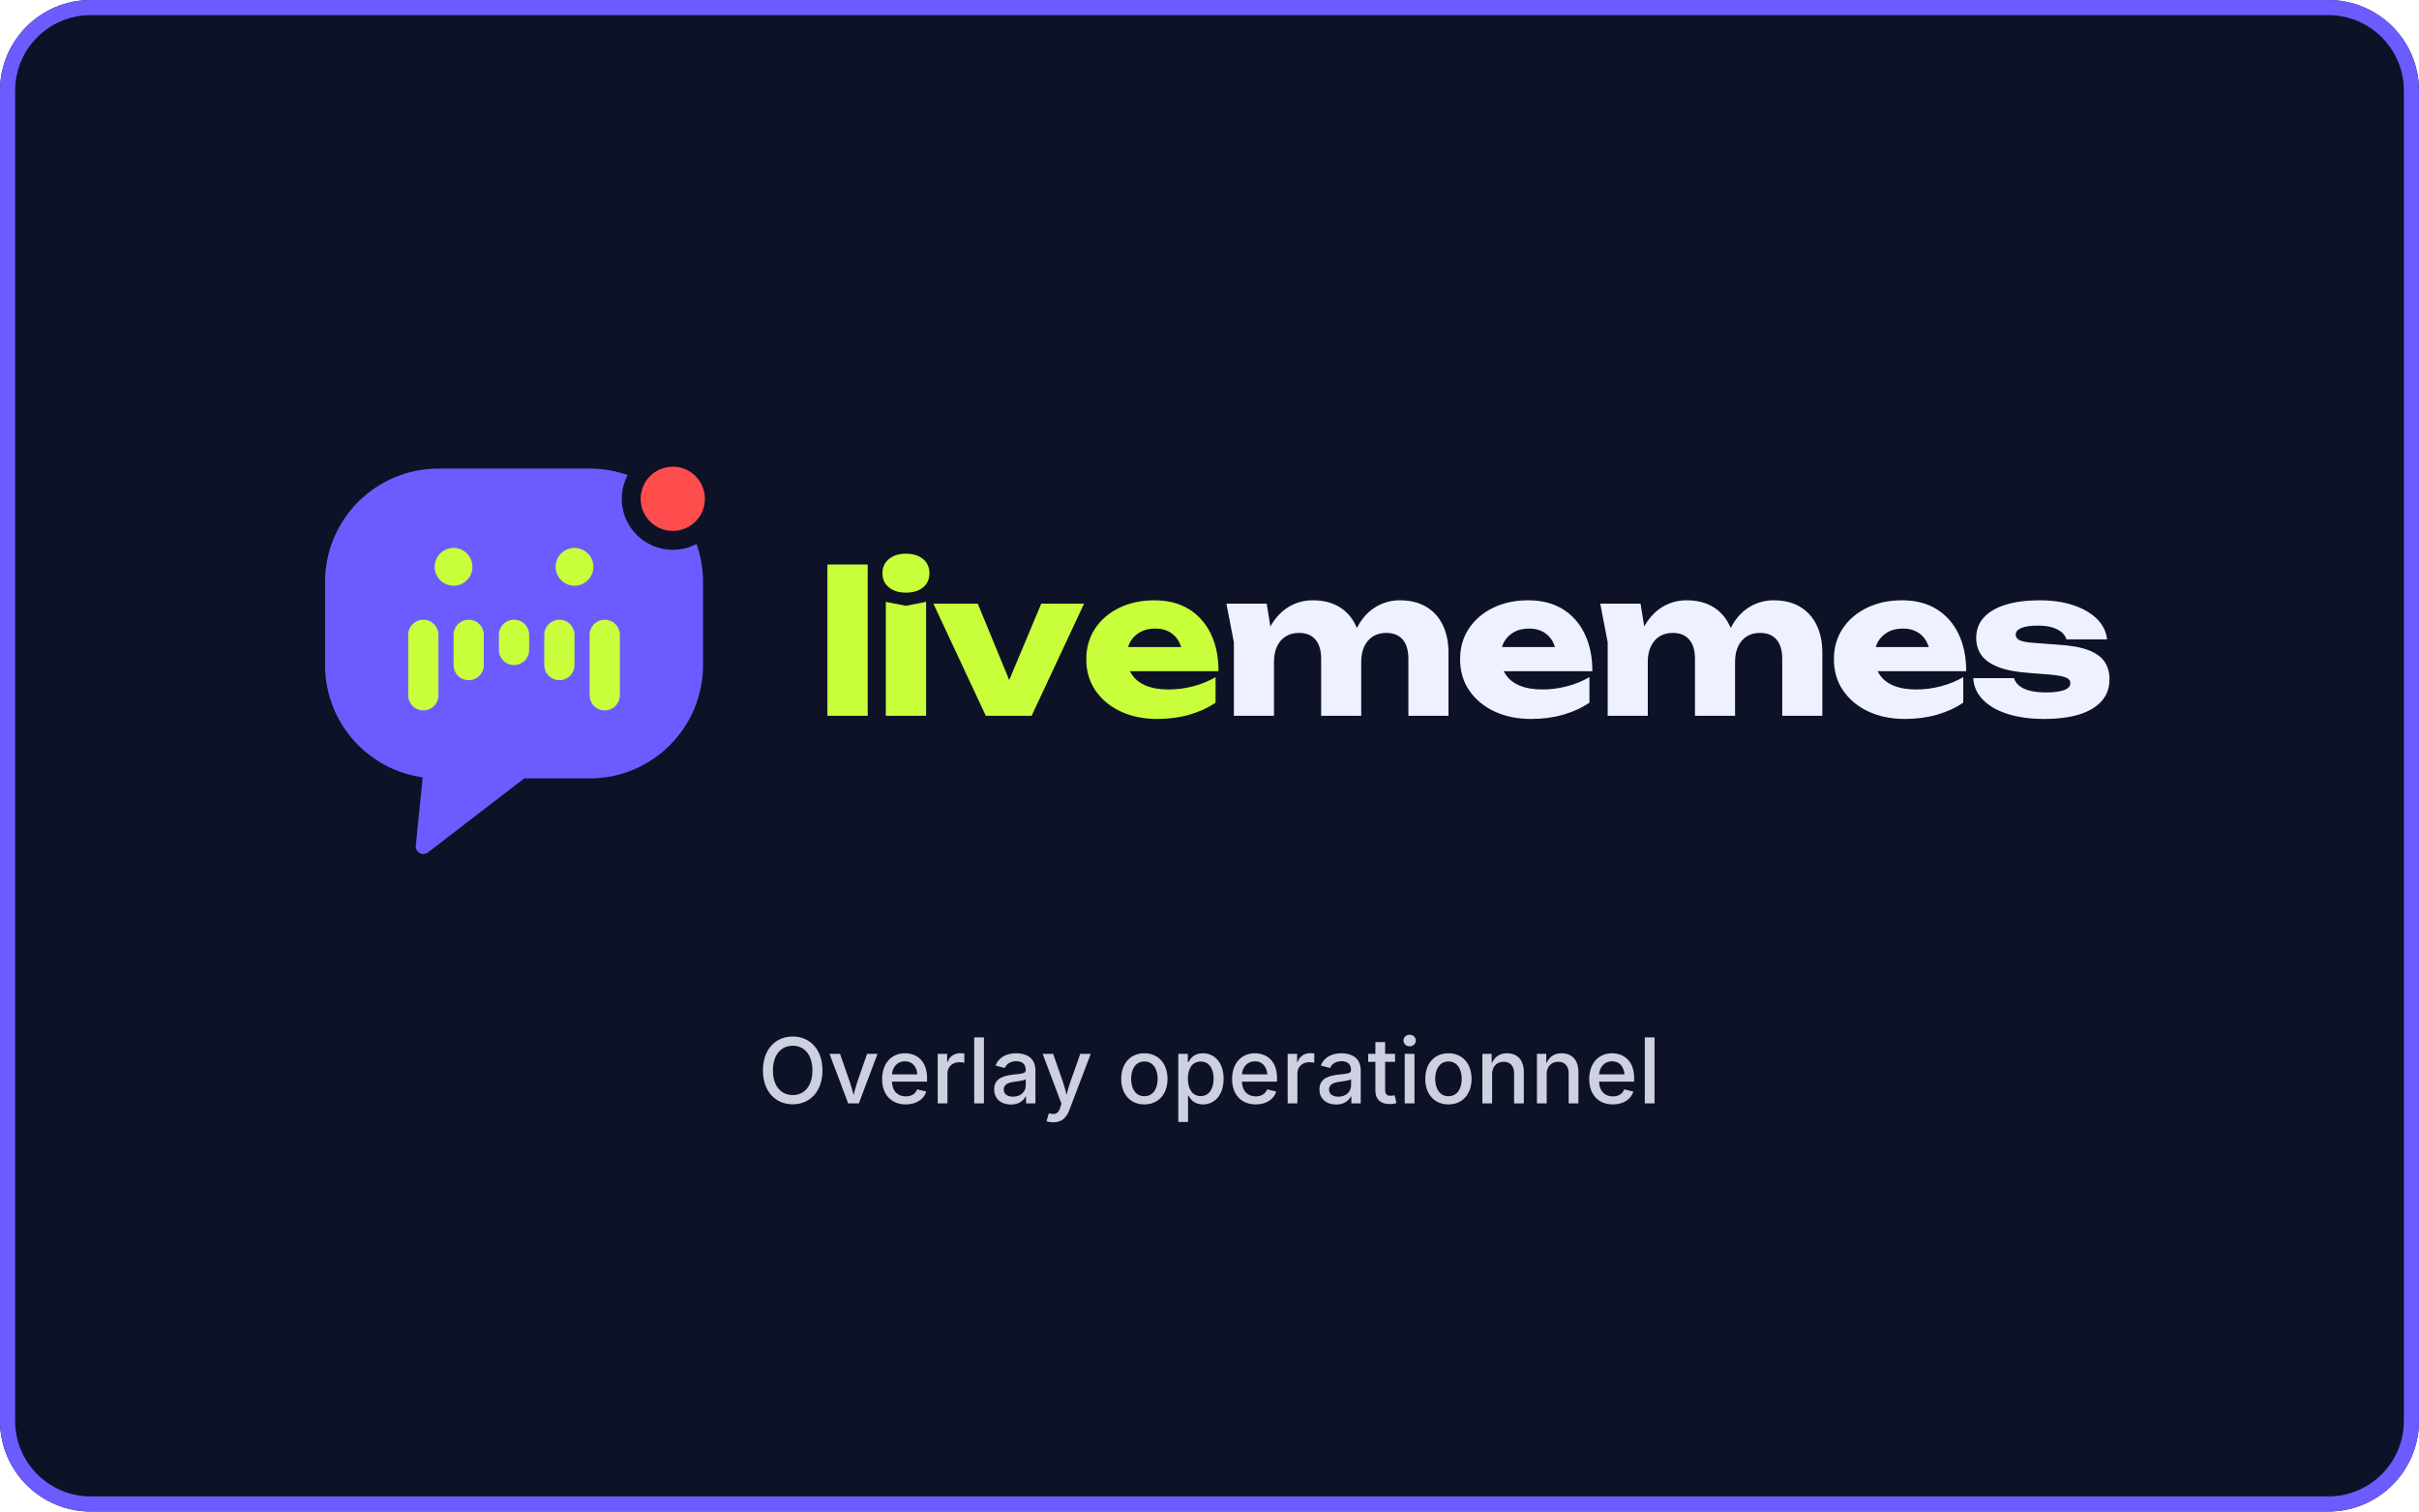
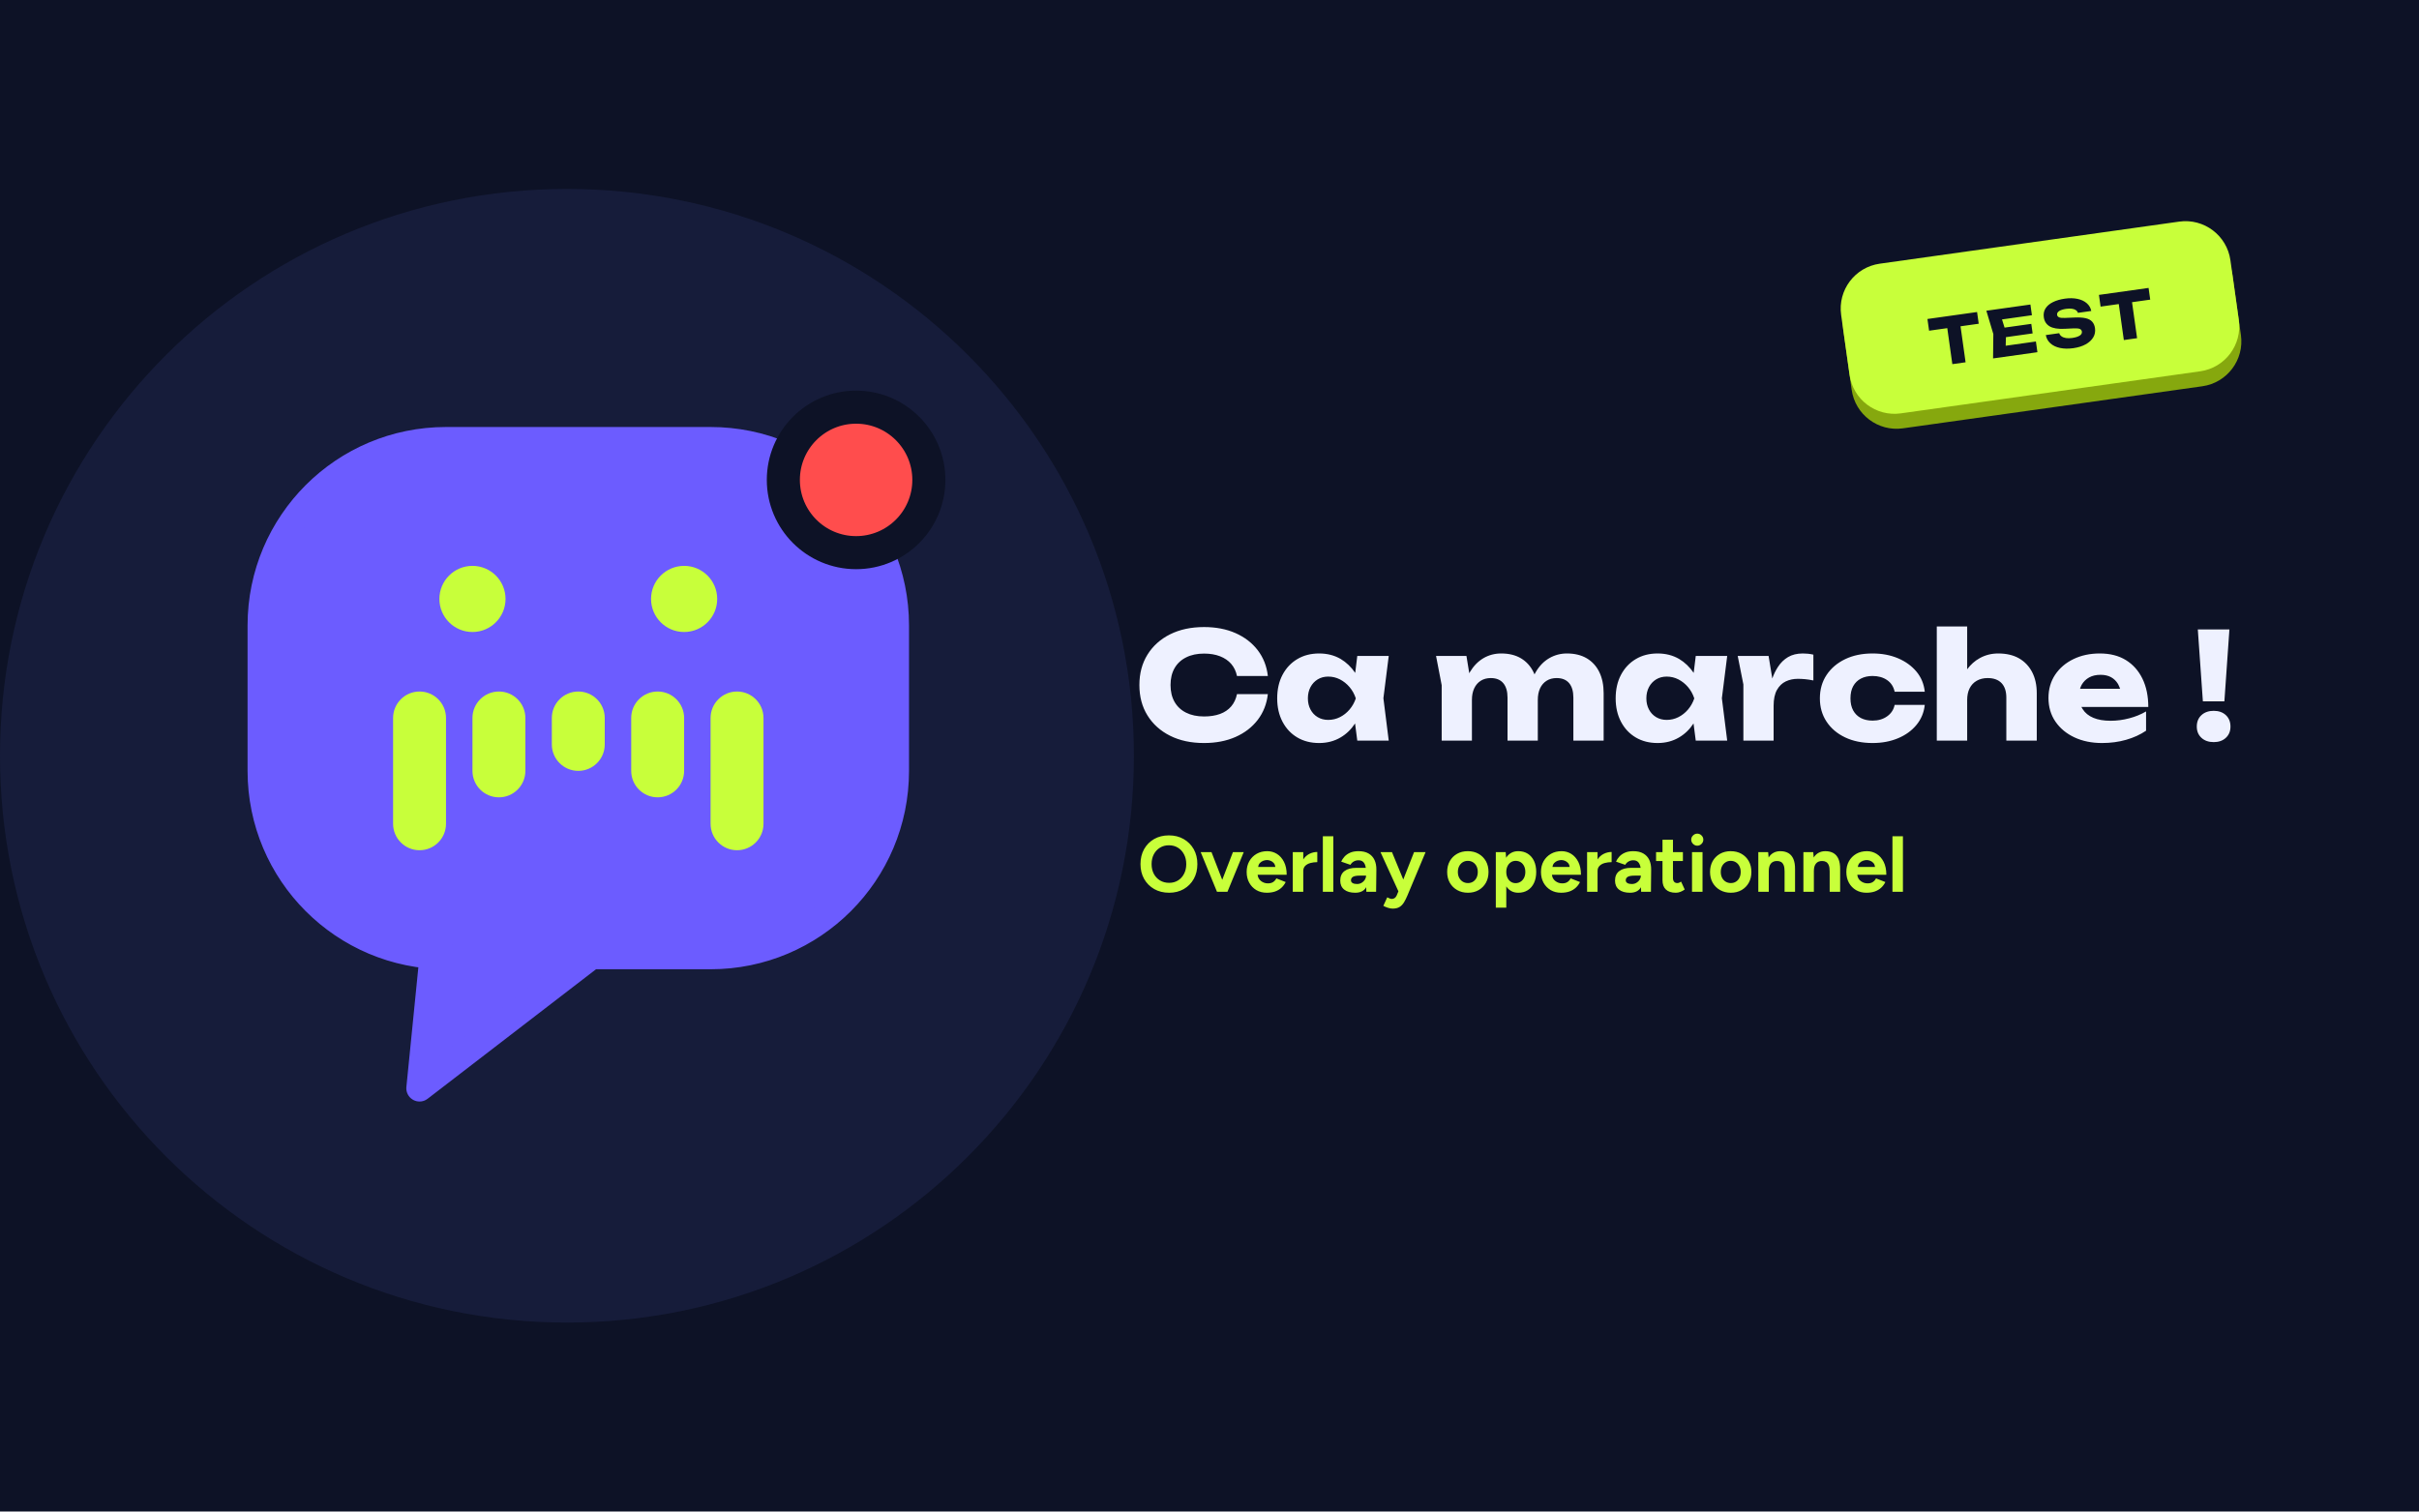
- <svg xmlns="http://www.w3.org/2000/svg" width="640" height="400" viewBox="0 0 640 400" role="img" aria-label="Apercu LiveMemes">
-   <rect width="640" height="400" rx="24" fill="#0D1226" />
-   <rect x="2" y="2" width="636" height="396" rx="22" fill="none" stroke="#6C5CFF" stroke-width="4" />
-   <g transform="translate(76 112)">
+ <svg xmlns="http://www.w3.org/2000/svg" width="640" height="400" viewBox="0 0 640 400" role="img" aria-label="Apercu LiveMemes : ca marche !">
+   <rect width="640" height="400" fill="#0D1226" />
+   <circle cx="150" cy="200" r="150" fill="#161C3A" />
+   <g transform="translate(48 92) scale(1.75)">
    <path d="M40 14 H80 A28 28 0 0 1 108 42 V64 A28 28 0 0 1 80 92 H62 L36 112 L38 92 H40 A28 28 0 0 1 12 64 V42 A28 28 0 0 1 40 14 Z" fill="#6C5CFF" stroke="#6C5CFF" stroke-width="4" stroke-linejoin="round" />
    <circle cx="44" cy="38" r="5" fill="#C8FF3A" />
    <circle cx="76" cy="38" r="5" fill="#C8FF3A" />
-     <path d="M36 56V72M48 56V64M60 56V60M72 56V64M84 56V72" fill="none" stroke="#C8FF3A" stroke-width="8" stroke-linecap="round" />
+     <rect x="32" y="52" width="8" height="24" rx="4" fill="#C8FF3A">
+       <animate attributeName="height" values="12;24;12" dur="1.1s" begin="0s" repeatCount="indefinite" calcMode="spline" keySplines="0.45 0 0.55 1;0.45 0 0.55 1" />
+     </rect>
+     <rect x="44" y="52" width="8" height="16" rx="4" fill="#C8FF3A">
+       <animate attributeName="height" values="8;16;8" dur="1.1s" begin="-0.35s" repeatCount="indefinite" calcMode="spline" keySplines="0.45 0 0.55 1;0.45 0 0.55 1" />
+     </rect>
+     <rect x="56" y="52" width="8" height="12" rx="4" fill="#C8FF3A">
+       <animate attributeName="height" values="6;12;6" dur="1.1s" begin="-0.7s" repeatCount="indefinite" calcMode="spline" keySplines="0.45 0 0.55 1;0.45 0 0.55 1" />
+     </rect>
+     <rect x="68" y="52" width="8" height="16" rx="4" fill="#C8FF3A">
+       <animate attributeName="height" values="8;16;8" dur="1.1s" begin="-0.2s" repeatCount="indefinite" calcMode="spline" keySplines="0.45 0 0.55 1;0.45 0 0.55 1" />
+     </rect>
+     <rect x="80" y="52" width="8" height="24" rx="4" fill="#C8FF3A">
+       <animate attributeName="height" values="12;24;12" dur="1.1s" begin="-0.55s" repeatCount="indefinite" calcMode="spline" keySplines="0.45 0 0.55 1;0.45 0 0.55 1" />
+     </rect>
    <circle cx="102" cy="20" r="11" fill="#FF4D4D" stroke="#0D1226" stroke-width="5" />
-     <path d="M142.91 37.39H153.57V77.43H142.91Z M158.36 47.27 163.71 48.31 169.02 47.27V77.43H158.36ZM163.66 44.83Q160.9 44.83 159.19 43.45Q157.47 42.07 157.47 39.68Q157.47 37.34 159.19 35.94Q160.9 34.53 163.66 34.53Q166.52 34.53 168.21 35.94Q169.9 37.34 169.9 39.68Q169.9 42.07 168.21 43.45Q166.52 44.83 163.66 44.83Z M191.01 67.97 199.49 47.74H210.82L196.94 77.43H184.82L170.94 47.74H182.69Z M230.17 78.26Q224.76 78.26 220.52 76.29Q216.28 74.31 213.84 70.75Q211.4 67.19 211.4 62.46Q211.4 57.83 213.74 54.32Q216.08 50.81 220.16 48.83Q224.24 46.86 229.39 46.86Q234.74 46.86 238.51 49.17Q242.28 51.48 244.34 55.7Q246.39 59.91 246.39 65.63H222.94Q223.15 66.04 223.41 66.41Q224.66 68.38 227.13 69.42Q229.6 70.46 233.18 70.46Q236.46 70.46 239.71 69.61Q242.96 68.75 245.61 67.19V73.95Q242.54 76.03 238.62 77.15Q234.69 78.26 230.17 78.26ZM222.47 59.23H236.51Q236.2 58.35 235.78 57.57Q234.85 56.01 233.31 55.18Q231.78 54.34 229.65 54.34Q227.31 54.34 225.64 55.28Q223.98 56.22 223.04 57.83Q222.68 58.5 222.47 59.23Z" fill="#C8FF3A" />
-     <path d="M248.47 47.74H259.13L260.12 53.82Q260.22 53.62 260.33 53.41Q262.25 50.18 265.09 48.52Q267.92 46.86 271.3 46.86Q275.41 46.86 278.27 48.57Q281.13 50.29 282.64 53.41Q282.84 53.77 283 54.19Q283.16 53.82 283.42 53.41Q285.29 50.18 288.15 48.52Q291.01 46.86 294.34 46.86Q298.44 46.86 301.33 48.57Q304.22 50.29 305.72 53.41Q307.23 56.53 307.23 60.79V77.43H296.62V62.35Q296.62 59.02 295.12 57.26Q293.61 55.49 290.75 55.49Q288.72 55.49 287.24 56.42Q285.76 57.36 284.95 59.08Q284.14 60.79 284.14 63.13V77.43H273.54V62.35Q273.54 59.02 272.03 57.26Q270.52 55.49 267.66 55.49Q265.63 55.49 264.15 56.42Q262.67 57.36 261.86 59.08Q261.06 60.79 261.06 63.13V77.43H250.45V57.98Z M329.07 78.26Q323.66 78.26 319.43 76.29Q315.19 74.31 312.74 70.75Q310.3 67.19 310.3 62.46Q310.3 57.83 312.64 54.32Q314.98 50.81 319.06 48.83Q323.14 46.86 328.29 46.86Q333.65 46.86 337.42 49.17Q341.19 51.48 343.24 55.7Q345.3 59.91 345.3 65.63H321.84Q322.05 66.04 322.31 66.41Q323.56 68.38 326.03 69.42Q328.5 70.46 332.09 70.46Q335.36 70.46 338.61 69.61Q341.86 68.75 344.52 67.19V73.95Q341.45 76.03 337.52 77.15Q333.6 78.26 329.07 78.26ZM321.38 59.23H335.42Q335.1 58.35 334.69 57.57Q333.75 56.01 332.22 55.18Q330.68 54.34 328.55 54.34Q326.21 54.34 324.55 55.28Q322.88 56.22 321.95 57.83Q321.58 58.5 321.38 59.23Z M347.38 47.74H358.04L359.02 53.82Q359.13 53.62 359.23 53.41Q361.16 50.18 363.99 48.52Q366.82 46.86 370.2 46.86Q374.31 46.86 377.17 48.57Q380.03 50.29 381.54 53.41Q381.75 53.77 381.9 54.19Q382.06 53.82 382.32 53.41Q384.19 50.18 387.05 48.52Q389.91 46.86 393.24 46.86Q397.35 46.86 400.23 48.57Q403.12 50.29 404.63 53.41Q406.14 56.53 406.14 60.79V77.43H395.53V62.35Q395.53 59.02 394.02 57.26Q392.51 55.49 389.65 55.49Q387.62 55.49 386.14 56.42Q384.66 57.36 383.85 59.08Q383.05 60.79 383.05 63.13V77.43H372.44V62.35Q372.44 59.02 370.93 57.26Q369.42 55.49 366.56 55.49Q364.54 55.49 363.05 56.42Q361.57 57.36 360.77 59.08Q359.96 60.79 359.96 63.13V77.43H349.35V57.98Z M427.98 78.26Q422.57 78.26 418.33 76.29Q414.09 74.31 411.65 70.75Q409.2 67.19 409.2 62.46Q409.2 57.83 411.54 54.32Q413.88 50.81 417.97 48.83Q422.05 46.86 427.2 46.86Q432.55 46.86 436.32 49.17Q440.09 51.48 442.15 55.7Q444.2 59.91 444.2 65.63H420.75Q420.96 66.04 421.22 66.41Q422.46 68.38 424.93 69.42Q427.4 70.46 430.99 70.46Q434.27 70.46 437.52 69.61Q440.77 68.75 443.42 67.19V73.95Q440.35 76.03 436.43 77.15Q432.5 78.26 427.98 78.26ZM420.28 59.23H434.32Q434.01 58.35 433.59 57.57Q432.66 56.01 431.12 55.18Q429.59 54.34 427.46 54.34Q425.12 54.34 423.45 55.28Q421.79 56.22 420.85 57.83Q420.49 58.5 420.28 59.23Z M482.11 67.76Q482.11 71.19 480.03 73.53Q477.95 75.87 474.1 77.07Q470.25 78.26 464.84 78.26Q459.28 78.26 455.09 76.91Q450.91 75.56 448.57 73.12Q446.23 70.67 446.07 67.45H456.84Q457.2 68.64 458.27 69.5Q459.33 70.36 461.1 70.8Q462.87 71.24 465.31 71.24Q468.48 71.24 470.12 70.62Q471.76 70 471.76 68.75Q471.76 67.76 470.51 67.27Q469.26 66.77 466.25 66.51L461 66.1Q455.74 65.73 452.65 64.51Q449.56 63.29 448.2 61.34Q446.85 59.39 446.85 56.89Q446.85 53.51 448.96 51.3Q451.06 49.09 454.83 47.97Q458.6 46.86 463.65 46.86Q468.64 46.86 472.54 48.16Q476.44 49.46 478.78 51.77Q481.12 54.08 481.48 57.2H470.72Q470.46 56.22 469.58 55.41Q468.69 54.6 467.13 54.08Q465.57 53.56 463.13 53.56Q460.27 53.56 458.79 54.19Q457.3 54.81 457.3 55.96Q457.3 56.84 458.21 57.36Q459.12 57.88 461.62 58.09L468.54 58.61Q473.68 58.92 476.65 60.09Q479.61 61.26 480.86 63.18Q482.11 65.11 482.11 67.76Z" fill="#EEF1FF" />
  </g>
-   <text x="320" y="292" fill="#EEF1FF" opacity="0.85" font-family="system-ui, -apple-system, 'Segoe UI', sans-serif" font-size="24" font-weight="500" text-anchor="middle">Overlay operationnel</text>
+   <path d="M327.27 183.68L335.44 183.68Q335.00 187.56 332.77 190.49Q330.53 193.41 326.90 195.02Q323.27 196.63 318.56 196.63L318.56 196.63Q313.42 196.63 309.58 194.71Q305.73 192.78 303.59 189.33Q301.45 185.88 301.45 181.28L301.45 181.28Q301.45 176.69 303.59 173.24Q305.73 169.79 309.58 167.86Q313.42 165.94 318.56 165.94L318.56 165.94Q323.27 165.94 326.90 167.55Q330.53 169.16 332.77 172.08Q335.00 175.01 335.44 178.89L335.44 178.89L327.27 178.89Q326.88 177.01 325.74 175.69Q324.60 174.38 322.78 173.67Q320.96 172.96 318.56 172.96L318.56 172.96Q315.81 172.96 313.81 173.97Q311.81 174.97 310.75 176.83Q309.69 178.69 309.69 181.28L309.69 181.28Q309.69 183.87 310.75 185.74Q311.81 187.60 313.81 188.60Q315.81 189.60 318.56 189.60L318.56 189.60Q320.96 189.60 322.78 188.94Q324.60 188.27 325.74 186.94Q326.88 185.60 327.27 183.68L327.27 183.68ZM367.42 196L359.10 196L358.51 191.45Q356.98 193.80 354.70 195.14L354.70 195.14Q352.19 196.63 349.01 196.63L349.01 196.63Q345.72 196.63 343.23 195.16Q340.73 193.68 339.32 191.00Q337.91 188.31 337.91 184.82L337.91 184.82Q337.91 181.24 339.32 178.58Q340.73 175.91 343.23 174.42Q345.72 172.93 349.01 172.93L349.01 172.93Q352.19 172.93 354.70 174.38L354.70 174.38Q356.98 175.75 358.55 178.07L358.55 178.07L359.10 173.59L367.42 173.59L366.01 184.78L367.42 196ZM346.03 184.82L346.03 184.82Q346.03 186.46 346.72 187.76Q347.40 189.05 348.62 189.78Q349.84 190.51 351.41 190.51L351.41 190.51Q353.06 190.51 354.51 189.78Q355.96 189.05 357.06 187.76Q358.16 186.46 358.71 184.82L358.71 184.82Q358.16 183.13 357.06 181.83Q355.96 180.54 354.51 179.79Q353.06 179.05 351.41 179.05L351.41 179.05Q349.84 179.05 348.62 179.79Q347.40 180.54 346.72 181.83Q346.03 183.13 346.03 184.82ZM381.43 181.32L379.94 173.59L387.98 173.59L388.73 178.18Q388.80 178.03 388.88 177.87L388.88 177.87Q390.34 175.44 392.47 174.18Q394.61 172.93 397.16 172.93L397.16 172.93Q400.26 172.93 402.42 174.22Q404.58 175.52 405.72 177.87L405.72 177.87Q405.88 178.14 405.99 178.46L405.99 178.46Q406.11 178.18 406.31 177.87L406.31 177.87Q407.72 175.44 409.88 174.18Q412.04 172.93 414.55 172.93L414.55 172.93Q417.65 172.93 419.83 174.22Q422.00 175.52 423.14 177.87Q424.28 180.22 424.28 183.44L424.28 183.44L424.28 196L416.27 196L416.27 184.62Q416.27 182.11 415.14 180.77Q414.00 179.44 411.84 179.44L411.84 179.44Q410.31 179.44 409.19 180.15Q408.07 180.85 407.46 182.15Q406.86 183.44 406.86 185.21L406.86 185.21L406.86 196L398.85 196L398.85 184.62Q398.85 182.11 397.71 180.77Q396.57 179.44 394.42 179.44L394.42 179.44Q392.89 179.44 391.77 180.15Q390.65 180.85 390.04 182.15Q389.43 183.44 389.43 185.21L389.43 185.21L389.43 196L381.43 196L381.43 181.32ZM456.97 196L448.65 196L448.06 191.45Q446.53 193.80 444.25 195.14L444.25 195.14Q441.74 196.63 438.56 196.63L438.56 196.63Q435.27 196.63 432.78 195.16Q430.28 193.68 428.87 191.00Q427.46 188.31 427.46 184.82L427.46 184.82Q427.46 181.24 428.87 178.58Q430.28 175.91 432.78 174.42Q435.27 172.93 438.56 172.93L438.56 172.93Q441.74 172.93 444.25 174.38L444.25 174.38Q446.53 175.75 448.10 178.07L448.10 178.07L448.65 173.59L456.97 173.59L455.56 184.78L456.97 196ZM435.58 184.82L435.58 184.82Q435.58 186.46 436.27 187.76Q436.95 189.05 438.17 189.78Q439.39 190.51 440.96 190.51L440.96 190.51Q442.61 190.51 444.06 189.78Q445.51 189.05 446.61 187.76Q447.71 186.46 448.26 184.82L448.26 184.82Q447.71 183.13 446.61 181.83Q445.51 180.54 444.06 179.79Q442.61 179.05 440.96 179.05L440.96 179.05Q439.39 179.05 438.17 179.79Q436.95 180.54 436.27 181.83Q435.58 183.13 435.58 184.82ZM461.25 181.13L459.75 173.59L467.92 173.59L468.90 179.56Q469.49 177.87 470.39 176.50L470.39 176.50Q471.45 174.85 473.06 173.89Q474.67 172.93 476.98 172.93L476.98 172.93Q477.65 172.93 478.36 173.00Q479.06 173.08 479.77 173.24L479.77 173.24L479.77 180.07Q478.59 179.83 477.55 179.73Q476.51 179.64 475.65 179.64L475.65 179.64Q473.92 179.64 472.47 180.32Q471.02 181.01 470.13 182.58Q469.25 184.15 469.25 186.78L469.25 186.78L469.25 196L461.25 196L461.25 181.13ZM501.27 186.54L509.24 186.54Q508.92 189.56 507.04 191.84Q505.16 194.12 502.16 195.37Q499.15 196.63 495.43 196.63L495.43 196.63Q491.30 196.63 488.17 195.14Q485.03 193.65 483.26 190.98Q481.49 188.31 481.49 184.82L481.49 184.82Q481.49 181.28 483.26 178.62Q485.03 175.95 488.17 174.44Q491.30 172.93 495.43 172.93L495.43 172.93Q499.15 172.93 502.16 174.20Q505.16 175.48 507.04 177.73Q508.92 179.99 509.24 183.05L509.24 183.05L501.27 183.05Q500.84 181.05 499.27 179.97Q497.70 178.89 495.43 178.89L495.43 178.89Q493.66 178.89 492.34 179.58Q491.03 180.26 490.30 181.58Q489.58 182.89 489.58 184.82L489.58 184.82Q489.58 186.70 490.30 188.01Q491.03 189.33 492.34 190.02Q493.66 190.70 495.43 190.70L495.43 190.70Q497.70 190.70 499.29 189.56Q500.88 188.43 501.27 186.54L501.27 186.54ZM512.42 196L512.42 165.78L520.46 165.78L520.46 177.12Q521.84 175.24 523.76 174.18L523.76 174.18Q525.99 172.93 528.66 172.93L528.66 172.93Q531.92 172.93 534.18 174.22Q536.43 175.52 537.65 177.87Q538.87 180.22 538.87 183.44L538.87 183.44L538.87 196L530.82 196L530.82 184.62Q530.82 182.11 529.55 180.77Q528.27 179.44 525.88 179.44L525.88 179.44Q524.23 179.44 522.99 180.15Q521.76 180.85 521.11 182.15Q520.46 183.44 520.46 185.21L520.46 185.21L520.46 196L512.42 196ZM556.13 196.63L556.13 196.63Q552.05 196.63 548.85 195.14Q545.66 193.65 543.81 190.96Q541.97 188.27 541.97 184.70L541.97 184.70Q541.97 181.21 543.73 178.56Q545.50 175.91 548.58 174.42Q551.66 172.93 555.54 172.93L555.54 172.93Q559.59 172.93 562.43 174.67Q565.28 176.42 566.83 179.60Q568.38 182.78 568.38 187.09L568.38 187.09L550.68 187.09Q550.84 187.41 551.03 187.68L551.03 187.68Q551.97 189.17 553.84 189.96Q555.70 190.74 558.41 190.74L558.41 190.74Q560.88 190.74 563.33 190.09Q565.79 189.45 567.79 188.27L567.79 188.27L567.79 193.37Q565.47 194.94 562.51 195.78Q559.55 196.63 556.13 196.63ZM550.32 182.27L550.32 182.27L560.92 182.27Q560.68 181.60 560.37 181.01L560.37 181.01Q559.66 179.83 558.51 179.20Q557.35 178.58 555.74 178.58L555.74 178.58Q553.97 178.58 552.72 179.28Q551.46 179.99 550.76 181.21L550.76 181.21Q550.48 181.72 550.32 182.27ZM582.82 185.60L581.48 166.57L589.84 166.57L588.51 185.60L582.82 185.60ZM585.68 196.39L585.68 196.39Q583.68 196.39 582.44 195.25Q581.21 194.12 581.21 192.27L581.21 192.27Q581.21 190.39 582.44 189.25Q583.68 188.11 585.68 188.11L585.68 188.11Q587.68 188.11 588.90 189.25Q590.12 190.39 590.12 192.27L590.12 192.27Q590.12 194.12 588.90 195.25Q587.68 196.39 585.68 196.39Z" fill="#EEF1FF" />
+   <path d="M309.32 236.25L309.32 236.25Q307.09 236.25 305.38 235.28Q303.67 234.30 302.70 232.59Q301.74 230.88 301.74 228.67L301.74 228.67Q301.74 226.42 302.70 224.71Q303.67 223.00 305.36 222.03Q307.05 221.07 309.25 221.07L309.25 221.07Q311.48 221.07 313.17 222.05Q314.86 223.02 315.83 224.73Q316.79 226.44 316.79 228.67L316.79 228.67Q316.79 230.88 315.84 232.59Q314.88 234.30 313.19 235.28Q311.50 236.25 309.32 236.25ZM309.32 233.63L309.32 233.63Q310.66 233.63 311.68 232.99Q312.70 232.35 313.27 231.23Q313.85 230.12 313.85 228.67L313.85 228.67Q313.85 227.20 313.26 226.09Q312.68 224.97 311.65 224.33Q310.62 223.69 309.25 223.69L309.25 223.69Q307.93 223.69 306.89 224.33Q305.85 224.97 305.26 226.09Q304.68 227.20 304.68 228.67L304.68 228.67Q304.68 230.12 305.26 231.23Q305.85 232.35 306.90 232.99Q307.95 233.63 309.32 233.63ZM324.75 236L321.98 236L317.67 225.50L320.53 225.50L323.37 232.83L326.20 225.50L329.06 225.50L324.75 236ZM335.15 236.25L335.15 236.25Q333.59 236.25 332.39 235.55Q331.20 234.84 330.52 233.61Q329.83 232.37 329.83 230.75L329.83 230.75Q329.83 229.13 330.54 227.89Q331.24 226.66 332.47 225.95Q333.70 225.25 335.29 225.25L335.29 225.25Q336.68 225.25 337.84 225.97Q339.01 226.70 339.71 228.09Q340.42 229.49 340.42 231.49L340.42 231.49L332.73 231.49Q332.84 232.53 333.63 233.15Q334.43 233.77 335.44 233.77L335.44 233.77Q336.30 233.77 336.85 233.41Q337.39 233.04 337.69 232.45L337.69 232.45L340.16 233.42Q339.72 234.30 339.02 234.94Q338.32 235.58 337.35 235.92Q336.38 236.25 335.15 236.25ZM332.88 229.43L332.88 229.43L337.41 229.43Q337.35 228.78 336.99 228.38Q336.64 227.98 336.15 227.79Q335.67 227.60 335.21 227.60L335.21 227.60Q334.77 227.60 334.25 227.78Q333.74 227.96 333.35 228.36Q332.96 228.75 332.88 229.43ZM344.81 236L342.03 236L342.03 225.50L344.81 225.50L344.81 227.43Q345.46 226.44 346.45 225.95Q347.45 225.46 348.52 225.46L348.52 225.46L348.52 228.15Q347.56 228.15 346.71 228.38Q345.86 228.61 345.33 229.13Q344.81 229.66 344.81 230.48L344.81 230.48L344.81 236ZM352.76 236L349.99 236L349.99 221.30L352.76 221.30L352.76 236ZM358.56 236.25L358.56 236.25Q356.67 236.25 355.63 235.41Q354.59 234.57 354.59 233.04L354.59 233.04Q354.59 231.36 355.72 230.51Q356.84 229.66 358.88 229.66L358.88 229.66L361.35 229.66Q361.21 228.69 360.75 228.18Q360.28 227.66 359.42 227.66L359.42 227.66Q358.75 227.66 358.20 227.96Q357.66 228.25 357.28 228.86L357.28 228.86L354.84 228.02Q355.14 227.35 355.70 226.71Q356.27 226.07 357.19 225.66Q358.10 225.25 359.42 225.25L359.42 225.25Q361.02 225.25 362.08 225.86Q363.14 226.47 363.65 227.57Q364.17 228.67 364.15 230.18L364.15 230.18L364.08 236L361.50 236L361.46 234.78Q361.06 235.50 360.34 235.87Q359.61 236.25 358.56 236.25ZM359.02 233.94L359.02 233.94Q359.69 233.94 360.24 233.63Q360.79 233.31 361.10 232.81Q361.42 232.30 361.42 231.76L361.42 231.76L361.42 231.72L359.84 231.72Q358.48 231.72 357.95 232.04Q357.43 232.37 357.43 232.96L357.43 232.96Q357.43 233.42 357.85 233.68Q358.27 233.94 359.02 233.94ZM368.45 240.45L368.45 240.45Q367.88 240.45 367.20 240.23Q366.52 240.01 365.99 239.72L365.99 239.72L367.02 237.47Q367.38 237.66 367.69 237.77Q367.99 237.89 368.22 237.89L368.22 237.89Q368.66 237.89 369.00 237.65Q369.33 237.41 369.54 236.94L369.54 236.94L369.98 235.87L365.24 225.50L368.28 225.50L371.27 232.75L374.12 225.50L377.17 225.50L372.40 236.90Q371.96 237.95 371.48 238.76Q370.99 239.57 370.29 240.01Q369.59 240.45 368.45 240.45ZM388.38 236.25L388.38 236.25Q386.78 236.25 385.54 235.55Q384.29 234.84 383.58 233.61Q382.88 232.37 382.88 230.75L382.88 230.75Q382.88 229.13 383.57 227.89Q384.26 226.66 385.50 225.95Q386.74 225.25 388.34 225.25L388.34 225.25Q389.96 225.25 391.19 225.95Q392.43 226.66 393.13 227.89Q393.82 229.13 393.82 230.75L393.82 230.75Q393.82 232.37 393.13 233.61Q392.43 234.84 391.21 235.55Q389.98 236.25 388.38 236.25ZM388.38 233.69L388.38 233.69Q389.16 233.69 389.75 233.31Q390.33 232.93 390.66 232.27Q390.98 231.61 390.98 230.75L390.98 230.75Q390.98 229.89 390.65 229.23Q390.31 228.57 389.71 228.19Q389.12 227.81 388.34 227.81L388.34 227.81Q387.58 227.81 386.98 228.19Q386.39 228.57 386.05 229.23Q385.71 229.89 385.71 230.75L385.71 230.75Q385.71 231.61 386.05 232.27Q386.39 232.93 386.99 233.31Q387.60 233.69 388.38 233.69ZM398.52 240.20L395.75 240.20L395.75 225.50L398.36 225.50L398.48 226.99Q399.01 226.15 399.82 225.70Q400.62 225.25 401.69 225.25L401.69 225.25Q403.14 225.25 404.20 225.92Q405.26 226.59 405.85 227.82Q406.44 229.05 406.44 230.75L406.44 230.75Q406.44 232.43 405.85 233.67Q405.26 234.91 404.20 235.58Q403.14 236.25 401.69 236.25L401.69 236.25Q400.64 236.25 399.85 235.81Q399.05 235.37 398.52 234.57L398.52 234.57L398.52 240.20ZM400.98 233.71L400.98 233.71Q401.74 233.71 402.31 233.33Q402.89 232.96 403.23 232.28Q403.56 231.61 403.56 230.75L403.56 230.75Q403.56 229.89 403.24 229.22Q402.91 228.54 402.34 228.18Q401.76 227.81 401.00 227.81L401.00 227.81Q400.29 227.81 399.72 228.19Q399.15 228.57 398.84 229.23Q398.52 229.89 398.52 230.75L398.52 230.75Q398.52 231.61 398.84 232.28Q399.15 232.96 399.71 233.33Q400.27 233.71 400.98 233.71ZM413.01 236.25L413.01 236.25Q411.46 236.25 410.26 235.55Q409.07 234.84 408.38 233.61Q407.70 232.37 407.70 230.75L407.70 230.75Q407.70 229.13 408.40 227.89Q409.11 226.66 410.34 225.95Q411.56 225.25 413.16 225.25L413.16 225.25Q414.55 225.25 415.71 225.97Q416.88 226.70 417.58 228.09Q418.28 229.49 418.28 231.49L418.28 231.49L410.60 231.49Q410.70 232.53 411.50 233.15Q412.30 233.77 413.31 233.77L413.31 233.77Q414.17 233.77 414.71 233.41Q415.26 233.04 415.55 232.45L415.55 232.45L418.03 233.42Q417.59 234.30 416.89 234.94Q416.18 235.58 415.22 235.92Q414.25 236.25 413.01 236.25ZM410.75 229.43L410.75 229.43L415.28 229.43Q415.22 228.78 414.86 228.38Q414.50 227.98 414.02 227.79Q413.54 227.60 413.08 227.60L413.08 227.60Q412.64 227.60 412.12 227.78Q411.61 227.96 411.22 228.36Q410.83 228.75 410.75 229.43ZM422.67 236L419.90 236L419.90 225.50L422.67 225.50L422.67 227.43Q423.32 226.44 424.32 225.95Q425.32 225.46 426.39 225.46L426.39 225.46L426.39 228.15Q425.43 228.15 424.57 228.38Q423.72 228.61 423.20 229.13Q422.67 229.66 422.67 230.48L422.67 230.48L422.67 236ZM431.26 236.25L431.26 236.25Q429.37 236.25 428.33 235.41Q427.29 234.57 427.29 233.04L427.29 233.04Q427.29 231.36 428.42 230.51Q429.54 229.66 431.58 229.66L431.58 229.66L434.06 229.66Q433.91 228.69 433.45 228.18Q432.99 227.66 432.12 227.66L432.12 227.66Q431.45 227.66 430.91 227.96Q430.36 228.25 429.98 228.86L429.98 228.86L427.55 228.02Q427.84 227.35 428.41 226.71Q428.97 226.07 429.89 225.66Q430.80 225.25 432.12 225.25L432.12 225.25Q433.72 225.25 434.78 225.86Q435.84 226.47 436.36 227.57Q436.87 228.67 436.85 230.18L436.85 230.18L436.79 236L434.20 236L434.16 234.78Q433.76 235.50 433.04 235.87Q432.31 236.25 431.26 236.25ZM431.72 233.94L431.72 233.94Q432.40 233.94 432.94 233.63Q433.49 233.31 433.80 232.81Q434.12 232.30 434.12 231.76L434.12 231.76L434.12 231.72L432.54 231.72Q431.18 231.72 430.65 232.04Q430.13 232.37 430.13 232.96L430.13 232.96Q430.13 233.42 430.55 233.68Q430.97 233.94 431.72 233.94ZM443.38 236.25L443.38 236.25Q441.64 236.25 440.74 235.39Q439.85 234.53 439.85 232.93L439.85 232.93L439.85 227.85L438.15 227.85L438.15 225.50L439.85 225.50L439.85 222.22L442.62 222.22L442.62 225.50L445.25 225.50L445.25 227.85L442.62 227.85L442.62 232.32Q442.62 233.00 442.92 233.34Q443.21 233.69 443.78 233.69L443.78 233.69Q443.99 233.69 444.24 233.60Q444.49 233.50 444.77 233.31L444.77 233.31L445.73 235.39Q445.23 235.77 444.61 236.01Q443.99 236.25 443.38 236.25ZM450.44 236L447.66 236L447.66 225.50L450.44 225.50L450.44 236ZM449.05 223.80L449.05 223.80Q448.42 223.80 447.94 223.33Q447.45 222.85 447.45 222.20L447.45 222.20Q447.45 221.55 447.94 221.08Q448.42 220.61 449.05 220.61L449.05 220.61Q449.70 220.61 450.17 221.08Q450.65 221.55 450.65 222.20L450.65 222.20Q450.65 222.85 450.17 223.33Q449.70 223.80 449.05 223.80ZM457.93 236.25L457.93 236.25Q456.34 236.25 455.09 235.55Q453.84 234.84 453.13 233.61Q452.43 232.37 452.43 230.75L452.43 230.75Q452.43 229.13 453.12 227.89Q453.82 226.66 455.06 225.95Q456.30 225.25 457.89 225.25L457.89 225.25Q459.51 225.25 460.75 225.95Q461.99 226.66 462.68 227.89Q463.37 229.13 463.37 230.75L463.37 230.75Q463.37 232.37 462.68 233.61Q461.99 234.84 460.76 235.55Q459.53 236.25 457.93 236.25ZM457.93 233.69L457.93 233.69Q458.71 233.69 459.30 233.31Q459.89 232.93 460.21 232.27Q460.54 231.61 460.54 230.75L460.54 230.75Q460.54 229.89 460.20 229.23Q459.87 228.57 459.27 228.19Q458.67 227.81 457.89 227.81L457.89 227.81Q457.13 227.81 456.54 228.19Q455.94 228.57 455.60 229.23Q455.27 229.89 455.27 230.75L455.27 230.75Q455.27 231.61 455.60 232.27Q455.94 232.93 456.55 233.31Q457.16 233.69 457.93 233.69ZM467.97 236L465.20 236L465.20 225.50L467.80 225.50L467.93 226.93Q468.43 226.11 469.22 225.68Q470.01 225.25 471.02 225.25L471.02 225.25Q472.25 225.25 473.14 225.75Q474.02 226.26 474.48 227.32Q474.94 228.38 474.92 230.06L474.92 230.06L474.92 236L472.15 236L472.15 230.62Q472.15 229.55 471.91 228.97Q471.67 228.38 471.23 228.11Q470.79 227.85 470.20 227.85L470.20 227.85Q469.13 227.83 468.55 228.50Q467.97 229.18 467.97 230.50L467.97 230.50L467.97 236ZM479.90 236L477.13 236L477.13 225.50L479.73 225.50L479.86 226.93Q480.36 226.11 481.15 225.68Q481.94 225.25 482.94 225.25L482.94 225.25Q484.18 225.25 485.06 225.75Q485.95 226.26 486.41 227.32Q486.87 228.38 486.85 230.06L486.85 230.06L486.85 236L484.08 236L484.08 230.62Q484.08 229.55 483.84 228.97Q483.60 228.38 483.15 228.11Q482.71 227.85 482.13 227.85L482.13 227.85Q481.05 227.83 480.48 228.50Q479.90 229.18 479.90 230.50L479.90 230.50L479.90 236ZM493.80 236.25L493.80 236.25Q492.25 236.25 491.05 235.55Q489.85 234.84 489.17 233.61Q488.49 232.37 488.49 230.75L488.49 230.75Q488.49 229.13 489.19 227.89Q489.89 226.66 491.12 225.95Q492.35 225.25 493.95 225.25L493.95 225.25Q495.33 225.25 496.50 225.97Q497.67 226.70 498.37 228.09Q499.07 229.49 499.07 231.49L499.07 231.49L491.39 231.49Q491.49 232.53 492.29 233.15Q493.09 233.77 494.10 233.77L494.10 233.77Q494.96 233.77 495.50 233.41Q496.05 233.04 496.34 232.45L496.34 232.45L498.82 233.42Q498.38 234.30 497.68 234.94Q496.97 235.58 496.01 235.92Q495.04 236.25 493.80 236.25ZM491.53 229.43L491.53 229.43L496.07 229.43Q496.01 228.78 495.65 228.38Q495.29 227.98 494.81 227.79Q494.33 227.60 493.86 227.60L493.86 227.60Q493.42 227.60 492.91 227.78Q492.39 227.96 492.01 228.36Q491.62 228.75 491.53 229.43ZM503.46 236L500.69 236L500.69 221.30L503.46 221.30L503.46 236Z" fill="#C8FF3A" />
+   <g transform="translate(540 86) rotate(-8)">
+     <rect x="-52" y="-18" width="104" height="40" rx="12" fill="#86A80E" />
+     <rect x="-52" y="-22" width="104" height="40" rx="12" fill="#C8FF3A" />
+     <path d="M-29.54-2.62L-29.54-5.75L-16.28-5.75L-16.28-2.62L-21.14-2.62L-21.14 7L-24.68 7L-24.68-2.62L-29.54-2.62ZM-9.65-0.65L-2.51-0.65L-2.51 1.90L-9.65 1.90L-10.02 4.14L-1.95 4.14L-1.95 7L-13.80 7L-12.83 0.62L-13.80-5.75L-2.03-5.75L-2.03-2.89L-10.02-2.89L-9.65-0.65ZM0.88 2.82L0.88 2.82L4.46 2.82Q4.55 3.34 4.96 3.74Q5.36 4.13 6.05 4.34Q6.74 4.55 7.68 4.55L7.68 4.55Q8.97 4.55 9.72 4.22Q10.46 3.89 10.46 3.24L10.46 3.24Q10.46 2.75 10.04 2.48Q9.61 2.21 8.41 2.09L8.41 2.09L6.03 1.87Q3.39 1.63 2.20 0.67Q1.01-0.29 1.01-1.93L1.01-1.93Q1.01-3.25 1.78-4.17Q2.56-5.09 3.96-5.55Q5.36-6.02 7.23-6.02L7.23-6.02Q9.07-6.02 10.50-5.50Q11.93-4.99 12.77-4.03Q13.61-3.08 13.68-1.82L13.68-1.82L10.11-1.82Q10.04-2.28 9.67-2.61Q9.31-2.95 8.68-3.12Q8.05-3.30 7.17-3.30L7.17-3.30Q5.98-3.30 5.28-2.99Q4.58-2.67 4.58-2.06L4.58-2.06Q4.58-1.62 5.00-1.35Q5.41-1.08 6.50-0.97L6.50-0.97L9.04-0.72Q10.85-0.55 11.94-0.13Q13.03 0.28 13.52 1.02Q14.02 1.75 14.02 2.83L14.02 2.83Q14.02 4.18 13.22 5.17Q12.42 6.17 10.97 6.72Q9.53 7.27 7.61 7.27L7.61 7.27Q5.64 7.27 4.13 6.72Q2.63 6.17 1.78 5.16Q0.93 4.14 0.88 2.82ZM16.28-2.62L16.28-5.75L29.54-5.75L29.54-2.62L24.68-2.62L24.68 7L21.14 7L21.14-2.62L16.28-2.62Z" fill="#0D1226" />
+   </g>
</svg>
